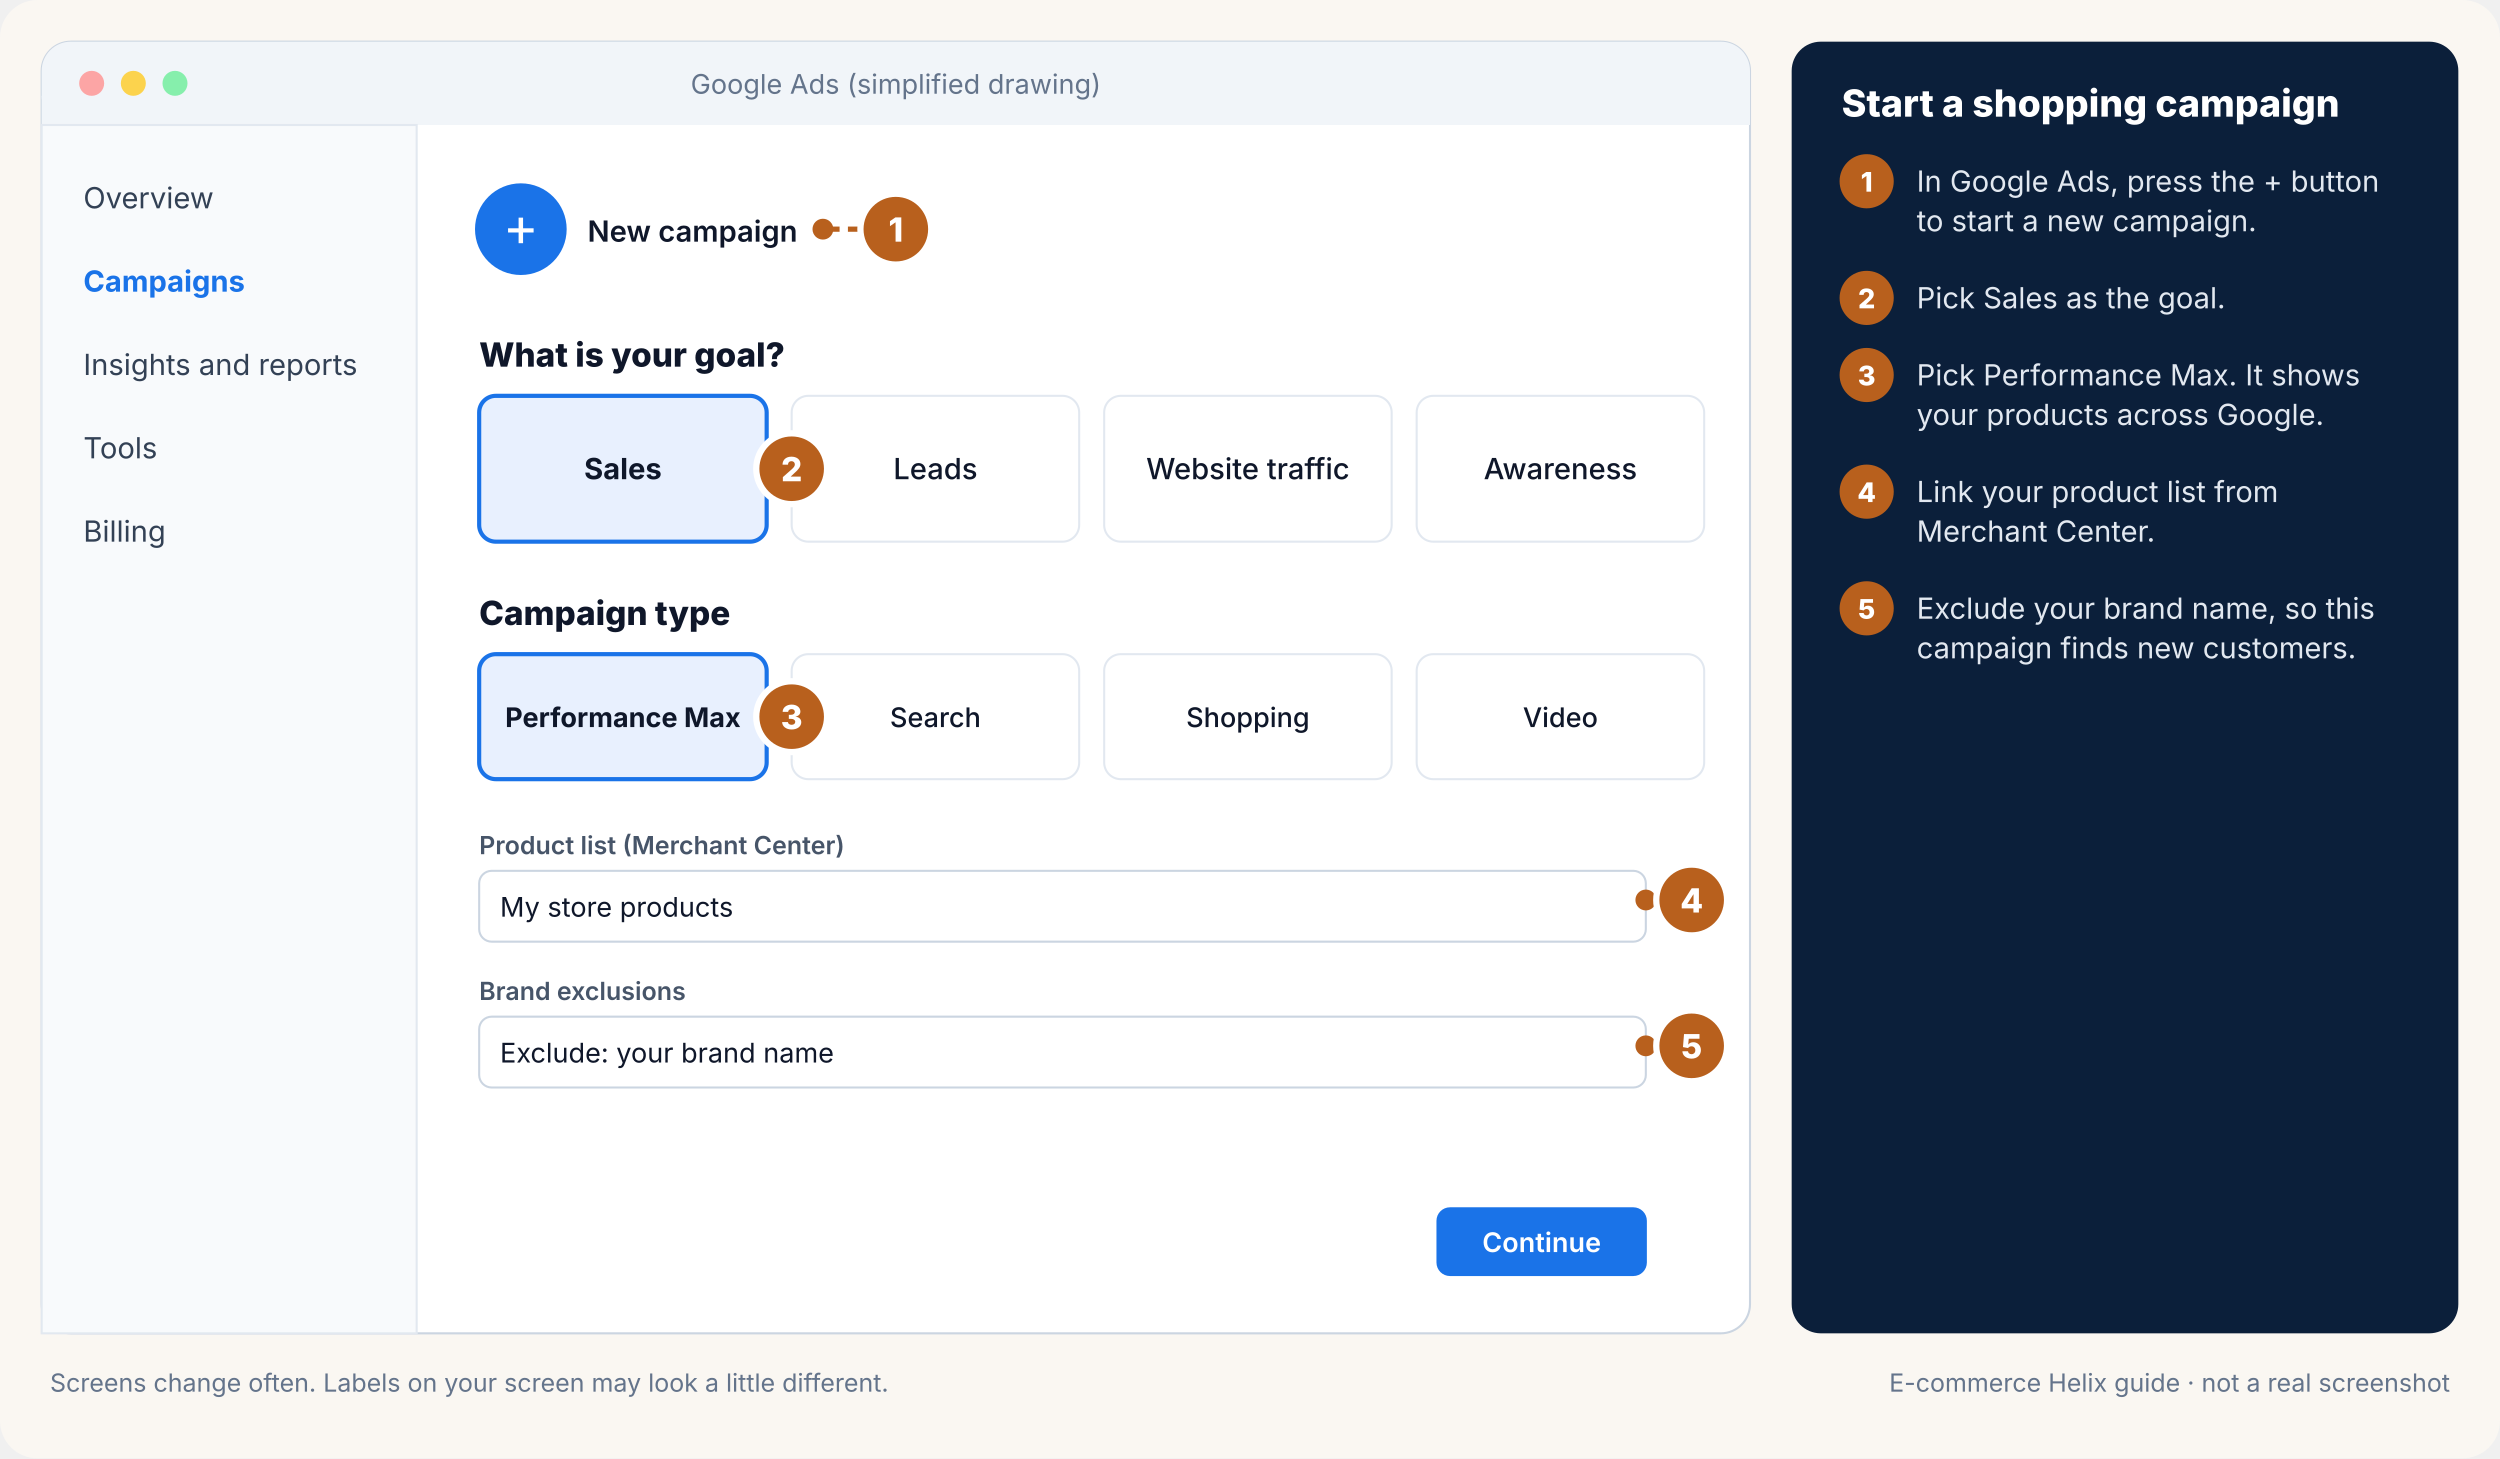
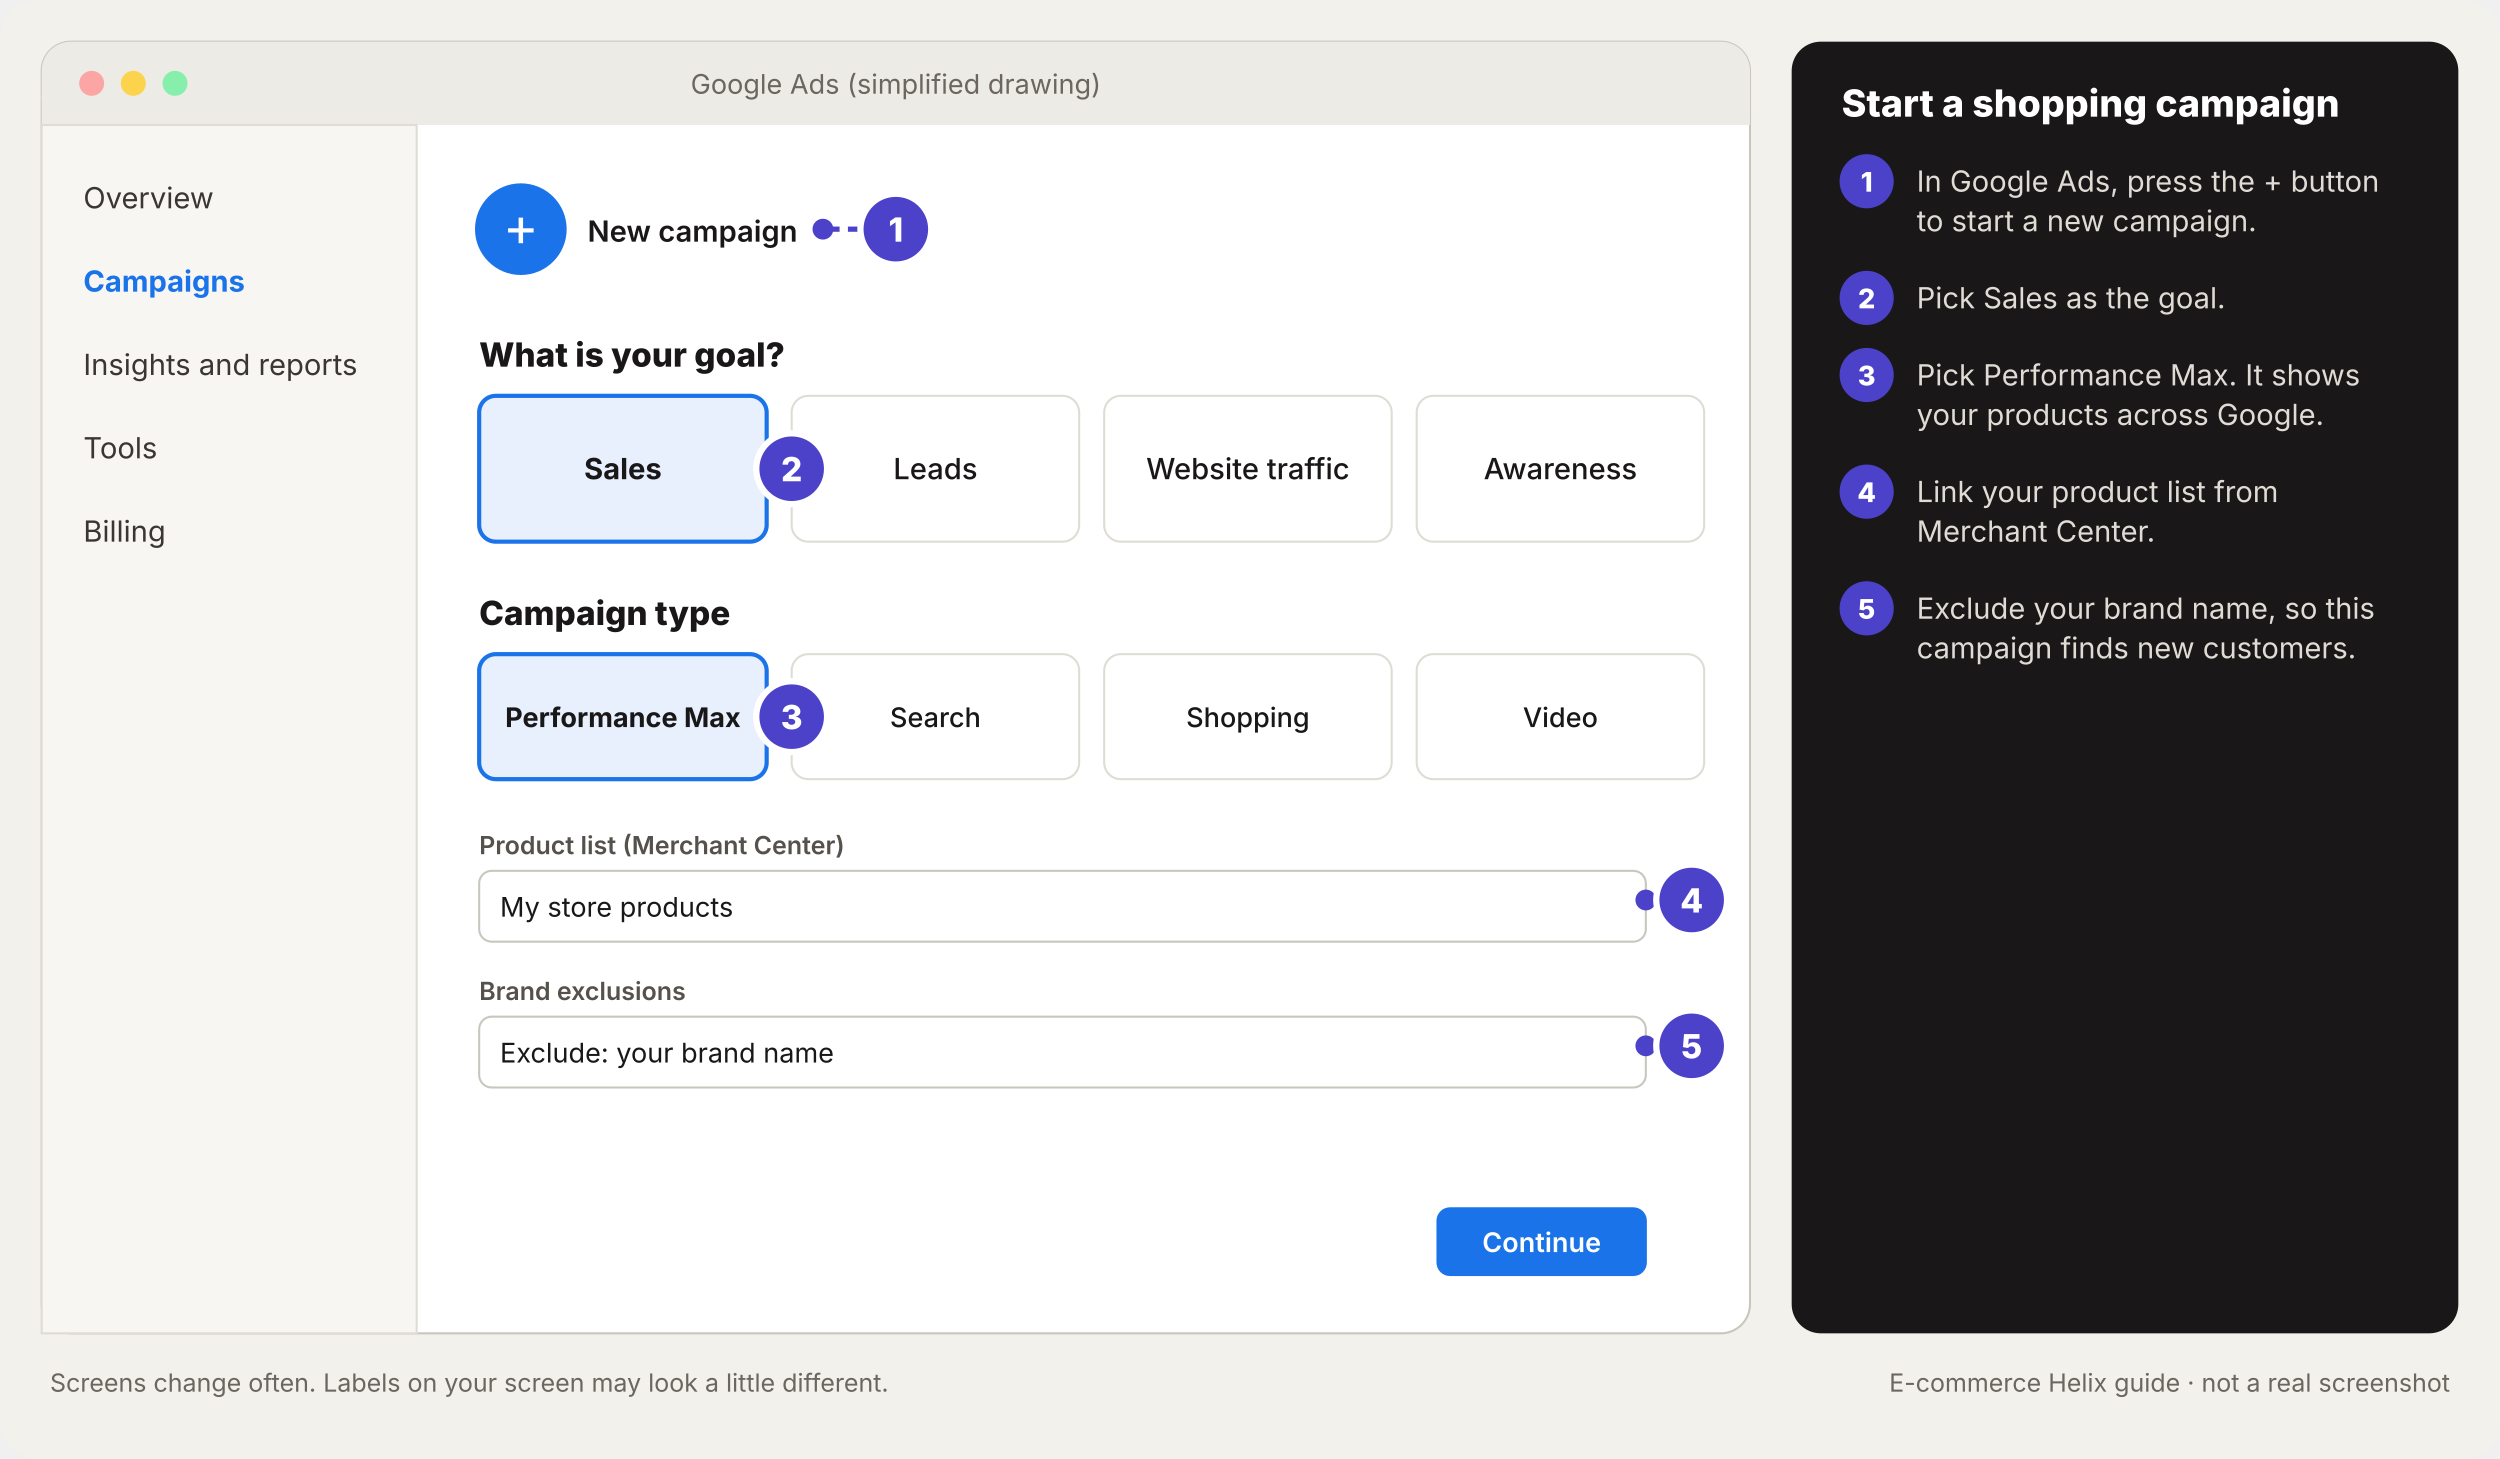
<svg xmlns="http://www.w3.org/2000/svg" viewBox="0 0 1200 700" width="1200" height="700" role="img" aria-label="Start a shopping campaign" font-family="Inter, -apple-system, Segoe UI, Roboto, Helvetica, Arial, sans-serif">
-   <rect width="1200" height="700" rx="18" fill="#faf7f2" />
-   <rect x="20" y="20" width="820" height="620" rx="14" fill="#fff" stroke="#cbd5e1" />
-   <rect x="20" y="20" width="820" height="40" rx="14" fill="#f1f5f9" />
-   <rect x="20" y="46" width="820" height="14" fill="#f1f5f9" />
+   <rect width="1200" height="700" rx="18" fill="#F2F1EC" />
+   <rect x="20" y="20" width="820" height="620" rx="14" fill="#fff" stroke="#C9C6BD" />
+   <rect x="20" y="20" width="820" height="40" rx="14" fill="#ECEBE5" />
+   <rect x="20" y="46" width="820" height="14" fill="#ECEBE5" />
  <circle cx="44" cy="40" r="6" fill="#fca5a5" />
  <circle cx="64" cy="40" r="6" fill="#fcd34d" />
  <circle cx="84" cy="40" r="6" fill="#86efac" />
-   <text x="430" y="45" font-size="13" fill="#64748b" text-anchor="middle">Google Ads (simplified drawing)</text>
-   <rect x="20" y="60" width="180" height="580" rx="0" fill="#f8fafc" stroke="#e2e8f0" stroke-width="1" />
-   <text x="40" y="100" font-size="14" font-weight="400" fill="#334155" text-anchor="start">Overview</text>
+   <text x="430" y="45" font-size="13" fill="#6B6760" text-anchor="middle">Google Ads (simplified drawing)</text>
+   <rect x="20" y="60" width="180" height="580" rx="0" fill="#F7F6F2" stroke="#DEDCD4" stroke-width="1" />
+   <text x="40" y="100" font-size="14" font-weight="400" fill="#3A3634" text-anchor="start">Overview</text>
  <text x="40" y="140" font-size="14" font-weight="700" fill="#1a73e8" text-anchor="start">Campaigns</text>
-   <text x="40" y="180" font-size="14" font-weight="400" fill="#334155" text-anchor="start">Insights and reports</text>
-   <text x="40" y="220" font-size="14" font-weight="400" fill="#334155" text-anchor="start">Tools</text>
-   <text x="40" y="260" font-size="14" font-weight="400" fill="#334155" text-anchor="start">Billing</text>
+   <text x="40" y="180" font-size="14" font-weight="400" fill="#3A3634" text-anchor="start">Insights and reports</text>
+   <text x="40" y="220" font-size="14" font-weight="400" fill="#3A3634" text-anchor="start">Tools</text>
+   <text x="40" y="260" font-size="14" font-weight="400" fill="#3A3634" text-anchor="start">Billing</text>
  <circle cx="250" cy="110" r="22" fill="#1a73e8" />
  <text x="250" y="118" font-size="26" fill="#fff" text-anchor="middle">+</text>
-   <text x="282" y="116" font-size="14" font-weight="600" fill="#0f172a" text-anchor="start">New campaign</text>
-   <text x="230" y="176" font-size="16" font-weight="800" fill="#0f172a" text-anchor="start">What is your goal?</text>
+   <text x="282" y="116" font-size="14" font-weight="600" fill="#1A1718" text-anchor="start">New campaign</text>
+   <text x="230" y="176" font-size="16" font-weight="800" fill="#1A1718" text-anchor="start">What is your goal?</text>
  <rect x="230" y="190" width="138" height="70" rx="8" fill="#e8f0fe" stroke="#1a73e8" stroke-width="2" />
-   <text x="299" y="230" font-size="14" font-weight="700" fill="#0f172a" text-anchor="middle">Sales</text>
-   <rect x="380" y="190" width="138" height="70" rx="8" fill="#fff" stroke="#e2e8f0" stroke-width="1" />
-   <text x="449" y="230" font-size="14" font-weight="500" fill="#0f172a" text-anchor="middle">Leads</text>
-   <rect x="530" y="190" width="138" height="70" rx="8" fill="#fff" stroke="#e2e8f0" stroke-width="1" />
-   <text x="599" y="230" font-size="14" font-weight="500" fill="#0f172a" text-anchor="middle">Website traffic</text>
-   <rect x="680" y="190" width="138" height="70" rx="8" fill="#fff" stroke="#e2e8f0" stroke-width="1" />
-   <text x="749" y="230" font-size="14" font-weight="500" fill="#0f172a" text-anchor="middle">Awareness</text>
-   <text x="230" y="300" font-size="16" font-weight="800" fill="#0f172a" text-anchor="start">Campaign type</text>
+   <text x="299" y="230" font-size="14" font-weight="700" fill="#1A1718" text-anchor="middle">Sales</text>
+   <rect x="380" y="190" width="138" height="70" rx="8" fill="#fff" stroke="#DEDCD4" stroke-width="1" />
+   <text x="449" y="230" font-size="14" font-weight="500" fill="#1A1718" text-anchor="middle">Leads</text>
+   <rect x="530" y="190" width="138" height="70" rx="8" fill="#fff" stroke="#DEDCD4" stroke-width="1" />
+   <text x="599" y="230" font-size="14" font-weight="500" fill="#1A1718" text-anchor="middle">Website traffic</text>
+   <rect x="680" y="190" width="138" height="70" rx="8" fill="#fff" stroke="#DEDCD4" stroke-width="1" />
+   <text x="749" y="230" font-size="14" font-weight="500" fill="#1A1718" text-anchor="middle">Awareness</text>
+   <text x="230" y="300" font-size="16" font-weight="800" fill="#1A1718" text-anchor="start">Campaign type</text>
  <rect x="230" y="314" width="138" height="60" rx="8" fill="#e8f0fe" stroke="#1a73e8" stroke-width="2" />
-   <text x="299" y="349" font-size="13" font-weight="700" fill="#0f172a" text-anchor="middle">Performance Max</text>
-   <rect x="380" y="314" width="138" height="60" rx="8" fill="#fff" stroke="#e2e8f0" stroke-width="1" />
-   <text x="449" y="349" font-size="13" font-weight="500" fill="#0f172a" text-anchor="middle">Search</text>
-   <rect x="530" y="314" width="138" height="60" rx="8" fill="#fff" stroke="#e2e8f0" stroke-width="1" />
-   <text x="599" y="349" font-size="13" font-weight="500" fill="#0f172a" text-anchor="middle">Shopping</text>
-   <rect x="680" y="314" width="138" height="60" rx="8" fill="#fff" stroke="#e2e8f0" stroke-width="1" />
-   <text x="749" y="349" font-size="13" font-weight="500" fill="#0f172a" text-anchor="middle">Video</text>
-   <text x="230" y="410" font-size="12" font-weight="600" fill="#475569" text-anchor="start">Product list (Merchant Center)</text>
-   <rect x="230" y="418" width="560" height="34" rx="6" fill="#fff" stroke="#cbd5e1" stroke-width="1" />
-   <text x="240" y="440.0" font-size="13" font-weight="400" fill="#0f172a" text-anchor="start">My store products</text>
-   <text x="230" y="480" font-size="12" font-weight="600" fill="#475569" text-anchor="start">Brand exclusions</text>
-   <rect x="230" y="488" width="560" height="34" rx="6" fill="#fff" stroke="#cbd5e1" stroke-width="1" />
-   <text x="240" y="510.0" font-size="13" font-weight="400" fill="#0f172a" text-anchor="start">Exclude: your brand name</text>
+   <text x="299" y="349" font-size="13" font-weight="700" fill="#1A1718" text-anchor="middle">Performance Max</text>
+   <rect x="380" y="314" width="138" height="60" rx="8" fill="#fff" stroke="#DEDCD4" stroke-width="1" />
+   <text x="449" y="349" font-size="13" font-weight="500" fill="#1A1718" text-anchor="middle">Search</text>
+   <rect x="530" y="314" width="138" height="60" rx="8" fill="#fff" stroke="#DEDCD4" stroke-width="1" />
+   <text x="599" y="349" font-size="13" font-weight="500" fill="#1A1718" text-anchor="middle">Shopping</text>
+   <rect x="680" y="314" width="138" height="60" rx="8" fill="#fff" stroke="#DEDCD4" stroke-width="1" />
+   <text x="749" y="349" font-size="13" font-weight="500" fill="#1A1718" text-anchor="middle">Video</text>
+   <text x="230" y="410" font-size="12" font-weight="600" fill="#55514C" text-anchor="start">Product list (Merchant Center)</text>
+   <rect x="230" y="418" width="560" height="34" rx="6" fill="#fff" stroke="#C9C6BD" stroke-width="1" />
+   <text x="240" y="440.0" font-size="13" font-weight="400" fill="#1A1718" text-anchor="start">My store products</text>
+   <text x="230" y="480" font-size="12" font-weight="600" fill="#55514C" text-anchor="start">Brand exclusions</text>
+   <rect x="230" y="488" width="560" height="34" rx="6" fill="#fff" stroke="#C9C6BD" stroke-width="1" />
+   <text x="240" y="510.0" font-size="13" font-weight="400" fill="#1A1718" text-anchor="start">Exclude: your brand name</text>
  <rect x="690" y="580" width="100" height="32" rx="6" fill="#1a73e8" stroke="#1a73e8" stroke-width="1" />
  <text x="740.0" y="601.0" font-size="13" font-weight="600" fill="#fff" text-anchor="middle">Continue</text>
-   <line x1="430" y1="110" x2="395" y2="110" stroke="#b8601d" stroke-width="2.5" stroke-dasharray="5 4" />
-   <circle cx="395" cy="110" r="5" fill="#b8601d" />
-   <circle cx="430" cy="110" r="17" fill="#b8601d" stroke="#fff" stroke-width="3" />
+   <line x1="430" y1="110" x2="395" y2="110" stroke="#4B42C9" stroke-width="2.5" stroke-dasharray="5 4" />
+   <circle cx="395" cy="110" r="5" fill="#4B42C9" />
+   <circle cx="430" cy="110" r="17" fill="#4B42C9" stroke="#fff" stroke-width="3" />
  <text x="430" y="116" font-size="16" font-weight="800" fill="#fff" text-anchor="middle">1</text>
-   <line x1="380" y1="225" x2="368" y2="225" stroke="#b8601d" stroke-width="2.5" stroke-dasharray="5 4" />
-   <circle cx="368" cy="225" r="5" fill="#b8601d" />
-   <circle cx="380" cy="225" r="17" fill="#b8601d" stroke="#fff" stroke-width="3" />
+   <line x1="380" y1="225" x2="368" y2="225" stroke="#4B42C9" stroke-width="2.5" stroke-dasharray="5 4" />
+   <circle cx="368" cy="225" r="5" fill="#4B42C9" />
+   <circle cx="380" cy="225" r="17" fill="#4B42C9" stroke="#fff" stroke-width="3" />
  <text x="380" y="231" font-size="16" font-weight="800" fill="#fff" text-anchor="middle">2</text>
-   <line x1="380" y1="344" x2="368" y2="344" stroke="#b8601d" stroke-width="2.5" stroke-dasharray="5 4" />
-   <circle cx="368" cy="344" r="5" fill="#b8601d" />
-   <circle cx="380" cy="344" r="17" fill="#b8601d" stroke="#fff" stroke-width="3" />
+   <line x1="380" y1="344" x2="368" y2="344" stroke="#4B42C9" stroke-width="2.5" stroke-dasharray="5 4" />
+   <circle cx="368" cy="344" r="5" fill="#4B42C9" />
+   <circle cx="380" cy="344" r="17" fill="#4B42C9" stroke="#fff" stroke-width="3" />
  <text x="380" y="350" font-size="16" font-weight="800" fill="#fff" text-anchor="middle">3</text>
-   <line x1="812" y1="432" x2="790" y2="432" stroke="#b8601d" stroke-width="2.5" stroke-dasharray="5 4" />
-   <circle cx="790" cy="432" r="5" fill="#b8601d" />
-   <circle cx="812" cy="432" r="17" fill="#b8601d" stroke="#fff" stroke-width="3" />
+   <line x1="812" y1="432" x2="790" y2="432" stroke="#4B42C9" stroke-width="2.5" stroke-dasharray="5 4" />
+   <circle cx="790" cy="432" r="5" fill="#4B42C9" />
+   <circle cx="812" cy="432" r="17" fill="#4B42C9" stroke="#fff" stroke-width="3" />
  <text x="812" y="438" font-size="16" font-weight="800" fill="#fff" text-anchor="middle">4</text>
-   <line x1="812" y1="502" x2="790" y2="502" stroke="#b8601d" stroke-width="2.5" stroke-dasharray="5 4" />
-   <circle cx="790" cy="502" r="5" fill="#b8601d" />
-   <circle cx="812" cy="502" r="17" fill="#b8601d" stroke="#fff" stroke-width="3" />
+   <line x1="812" y1="502" x2="790" y2="502" stroke="#4B42C9" stroke-width="2.5" stroke-dasharray="5 4" />
+   <circle cx="790" cy="502" r="5" fill="#4B42C9" />
+   <circle cx="812" cy="502" r="17" fill="#4B42C9" stroke="#fff" stroke-width="3" />
  <text x="812" y="508" font-size="16" font-weight="800" fill="#fff" text-anchor="middle">5</text>
-   <rect x="860" y="20" width="320" height="620" rx="14" fill="#0b1f3a" />
+   <rect x="860" y="20" width="320" height="620" rx="14" fill="#1A1718" />
  <text x="884" y="56" font-size="18" font-weight="800" fill="#fff">Start a shopping campaign</text>
-   <circle cx="896" cy="87" r="13" fill="#b8601d" />
+   <circle cx="896" cy="87" r="13" fill="#4B42C9" />
  <text x="896" y="92" font-size="13" font-weight="800" fill="#fff" text-anchor="middle">1</text>
-   <text x="920" y="92" font-size="14" fill="#e2e8f0">In Google Ads, press the + button</text>
-   <text x="920" y="111" font-size="14" fill="#e2e8f0">to start a new campaign.</text>
-   <circle cx="896" cy="143" r="13" fill="#b8601d" />
+   <text x="920" y="92" font-size="14" fill="#DEDCD4">In Google Ads, press the + button</text>
+   <text x="920" y="111" font-size="14" fill="#DEDCD4">to start a new campaign.</text>
+   <circle cx="896" cy="143" r="13" fill="#4B42C9" />
  <text x="896" y="148" font-size="13" font-weight="800" fill="#fff" text-anchor="middle">2</text>
-   <text x="920" y="148" font-size="14" fill="#e2e8f0">Pick Sales as the goal.</text>
-   <circle cx="896" cy="180" r="13" fill="#b8601d" />
+   <text x="920" y="148" font-size="14" fill="#DEDCD4">Pick Sales as the goal.</text>
+   <circle cx="896" cy="180" r="13" fill="#4B42C9" />
  <text x="896" y="185" font-size="13" font-weight="800" fill="#fff" text-anchor="middle">3</text>
-   <text x="920" y="185" font-size="14" fill="#e2e8f0">Pick Performance Max. It shows</text>
-   <text x="920" y="204" font-size="14" fill="#e2e8f0">your products across Google.</text>
-   <circle cx="896" cy="236" r="13" fill="#b8601d" />
+   <text x="920" y="185" font-size="14" fill="#DEDCD4">Pick Performance Max. It shows</text>
+   <text x="920" y="204" font-size="14" fill="#DEDCD4">your products across Google.</text>
+   <circle cx="896" cy="236" r="13" fill="#4B42C9" />
  <text x="896" y="241" font-size="13" font-weight="800" fill="#fff" text-anchor="middle">4</text>
-   <text x="920" y="241" font-size="14" fill="#e2e8f0">Link your product list from</text>
-   <text x="920" y="260" font-size="14" fill="#e2e8f0">Merchant Center.</text>
-   <circle cx="896" cy="292" r="13" fill="#b8601d" />
+   <text x="920" y="241" font-size="14" fill="#DEDCD4">Link your product list from</text>
+   <text x="920" y="260" font-size="14" fill="#DEDCD4">Merchant Center.</text>
+   <circle cx="896" cy="292" r="13" fill="#4B42C9" />
  <text x="896" y="297" font-size="13" font-weight="800" fill="#fff" text-anchor="middle">5</text>
-   <text x="920" y="297" font-size="14" fill="#e2e8f0">Exclude your brand name, so this</text>
-   <text x="920" y="316" font-size="14" fill="#e2e8f0">campaign finds new customers.</text>
-   <text x="24" y="668" font-size="12" fill="#64748b">Screens change often. Labels on your screen may look a little different.</text>
-   <text x="1176" y="668" font-size="12" fill="#64748b" text-anchor="end">E-commerce Helix guide · not a real screenshot</text>
+   <text x="920" y="297" font-size="14" fill="#DEDCD4">Exclude your brand name, so this</text>
+   <text x="920" y="316" font-size="14" fill="#DEDCD4">campaign finds new customers.</text>
+   <text x="24" y="668" font-size="12" fill="#6B6760">Screens change often. Labels on your screen may look a little different.</text>
+   <text x="1176" y="668" font-size="12" fill="#6B6760" text-anchor="end">E-commerce Helix guide · not a real screenshot</text>
</svg>
